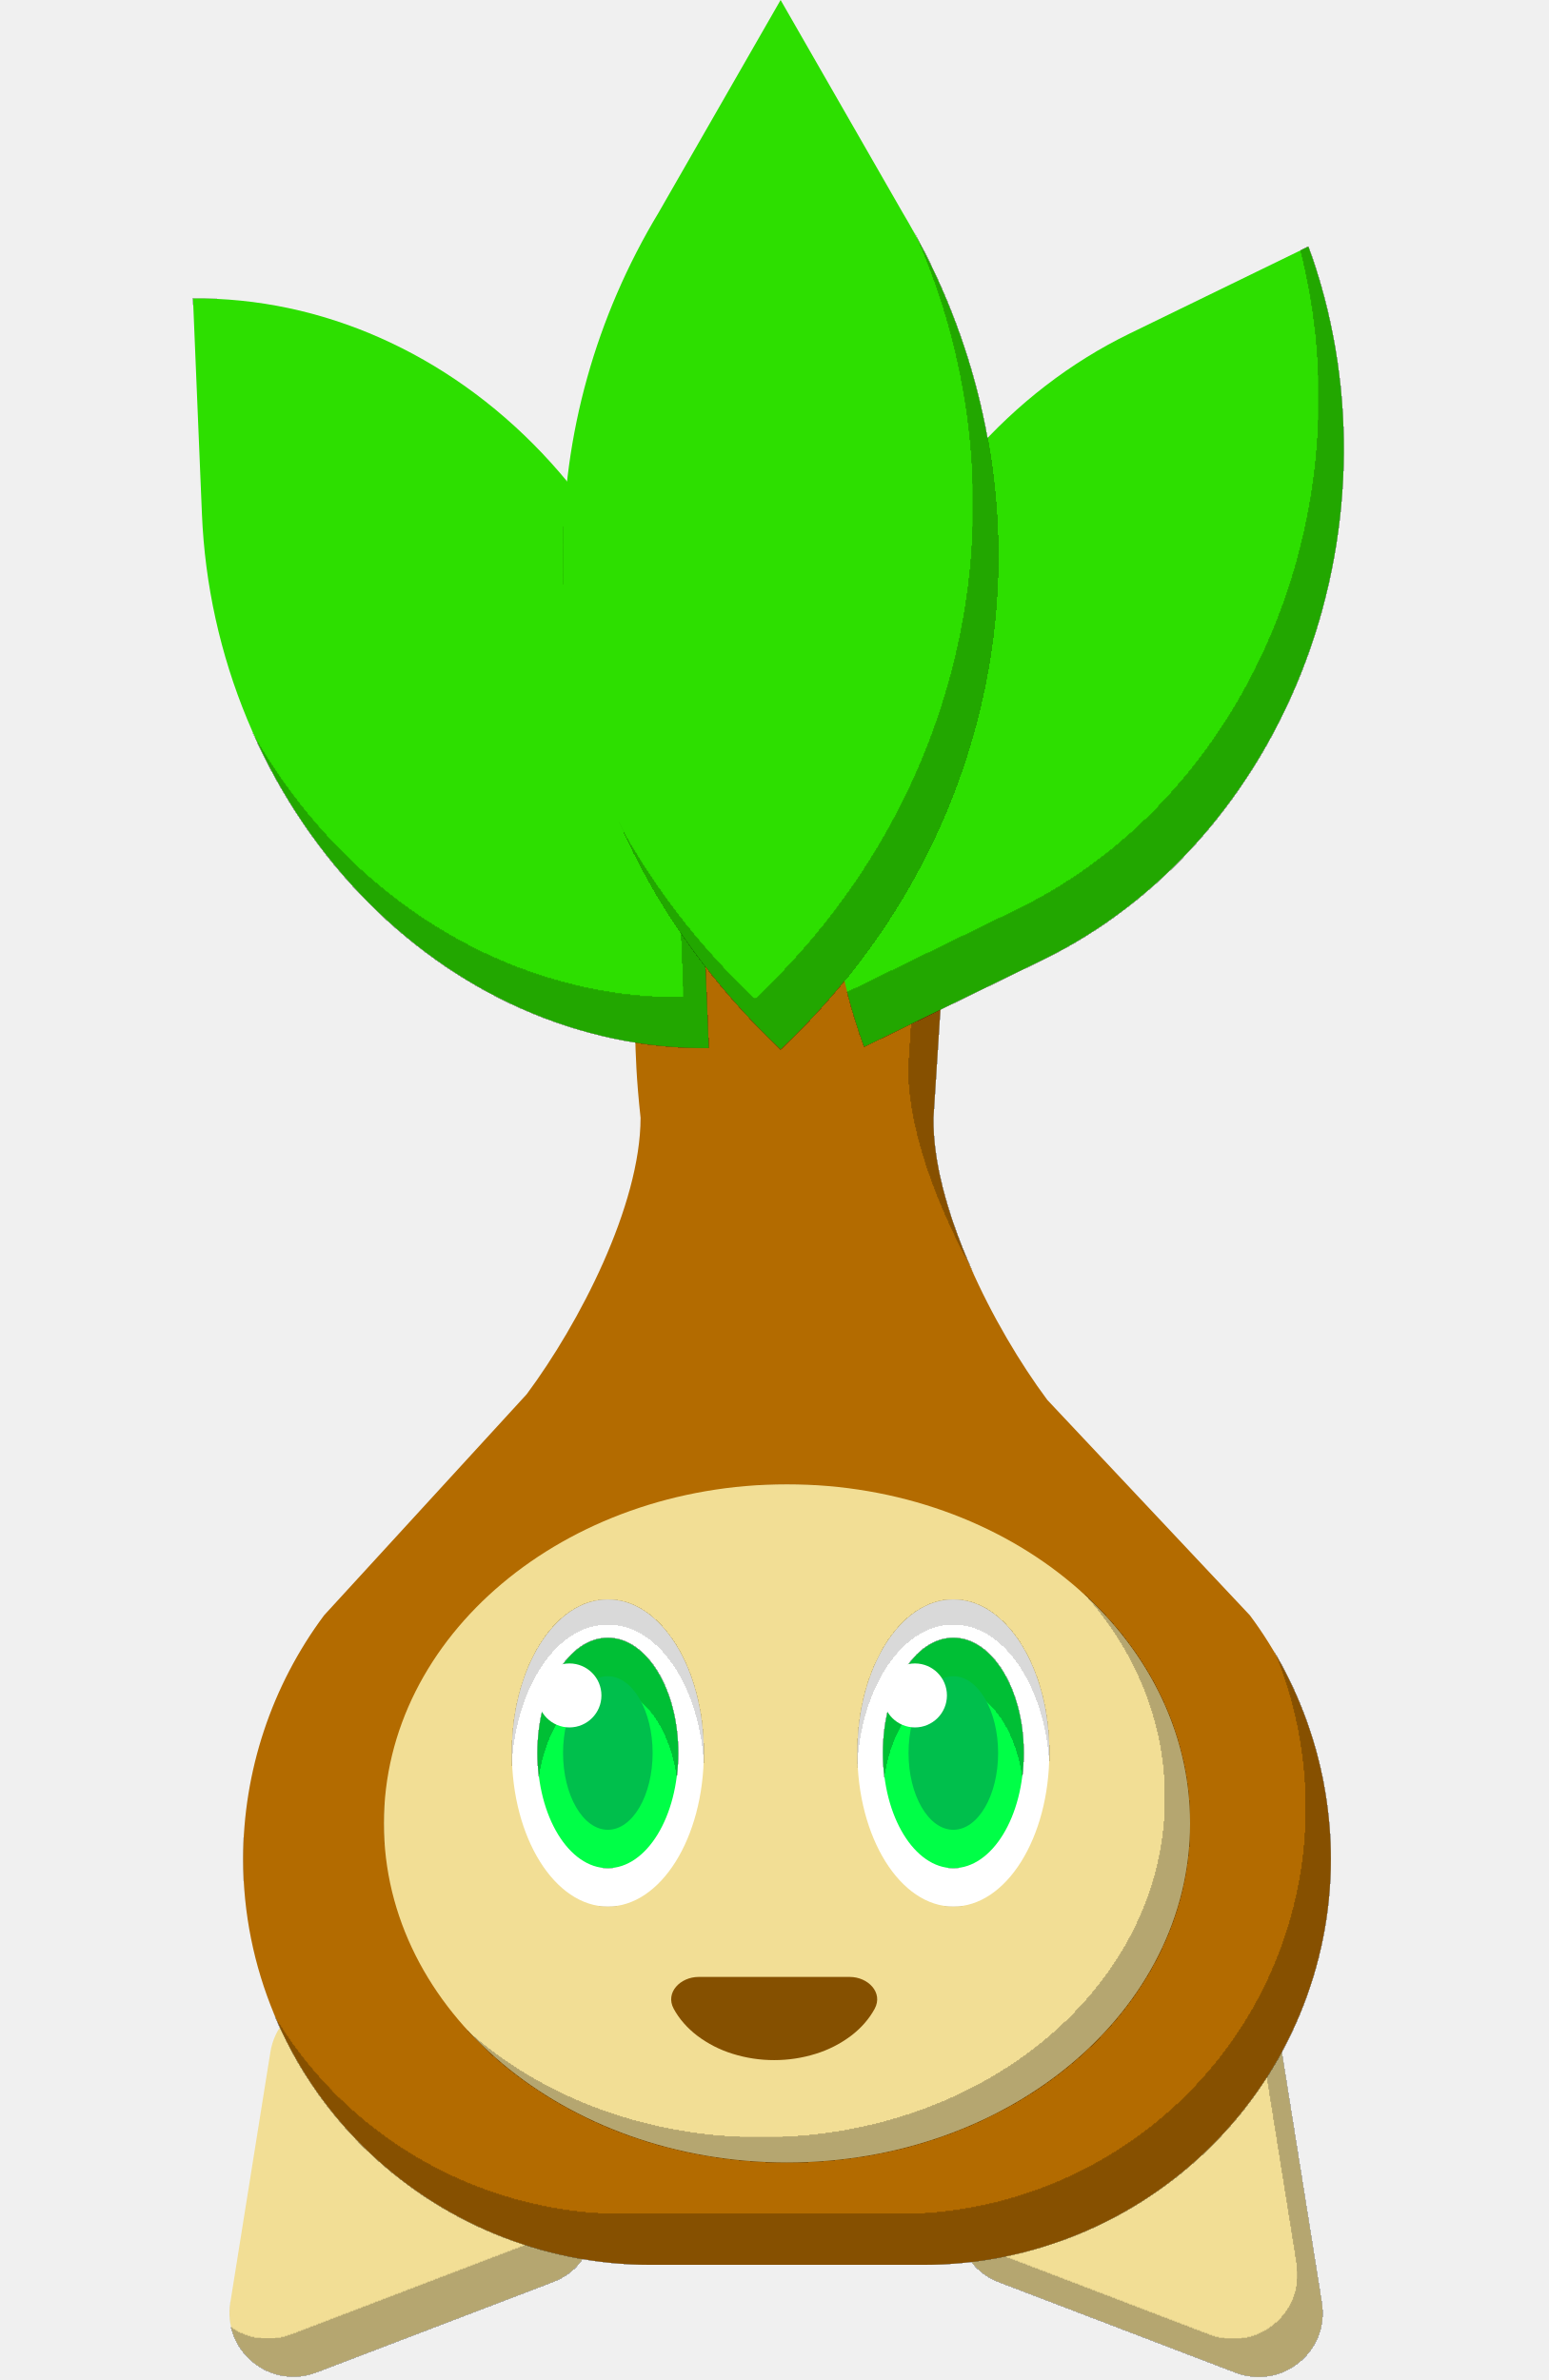
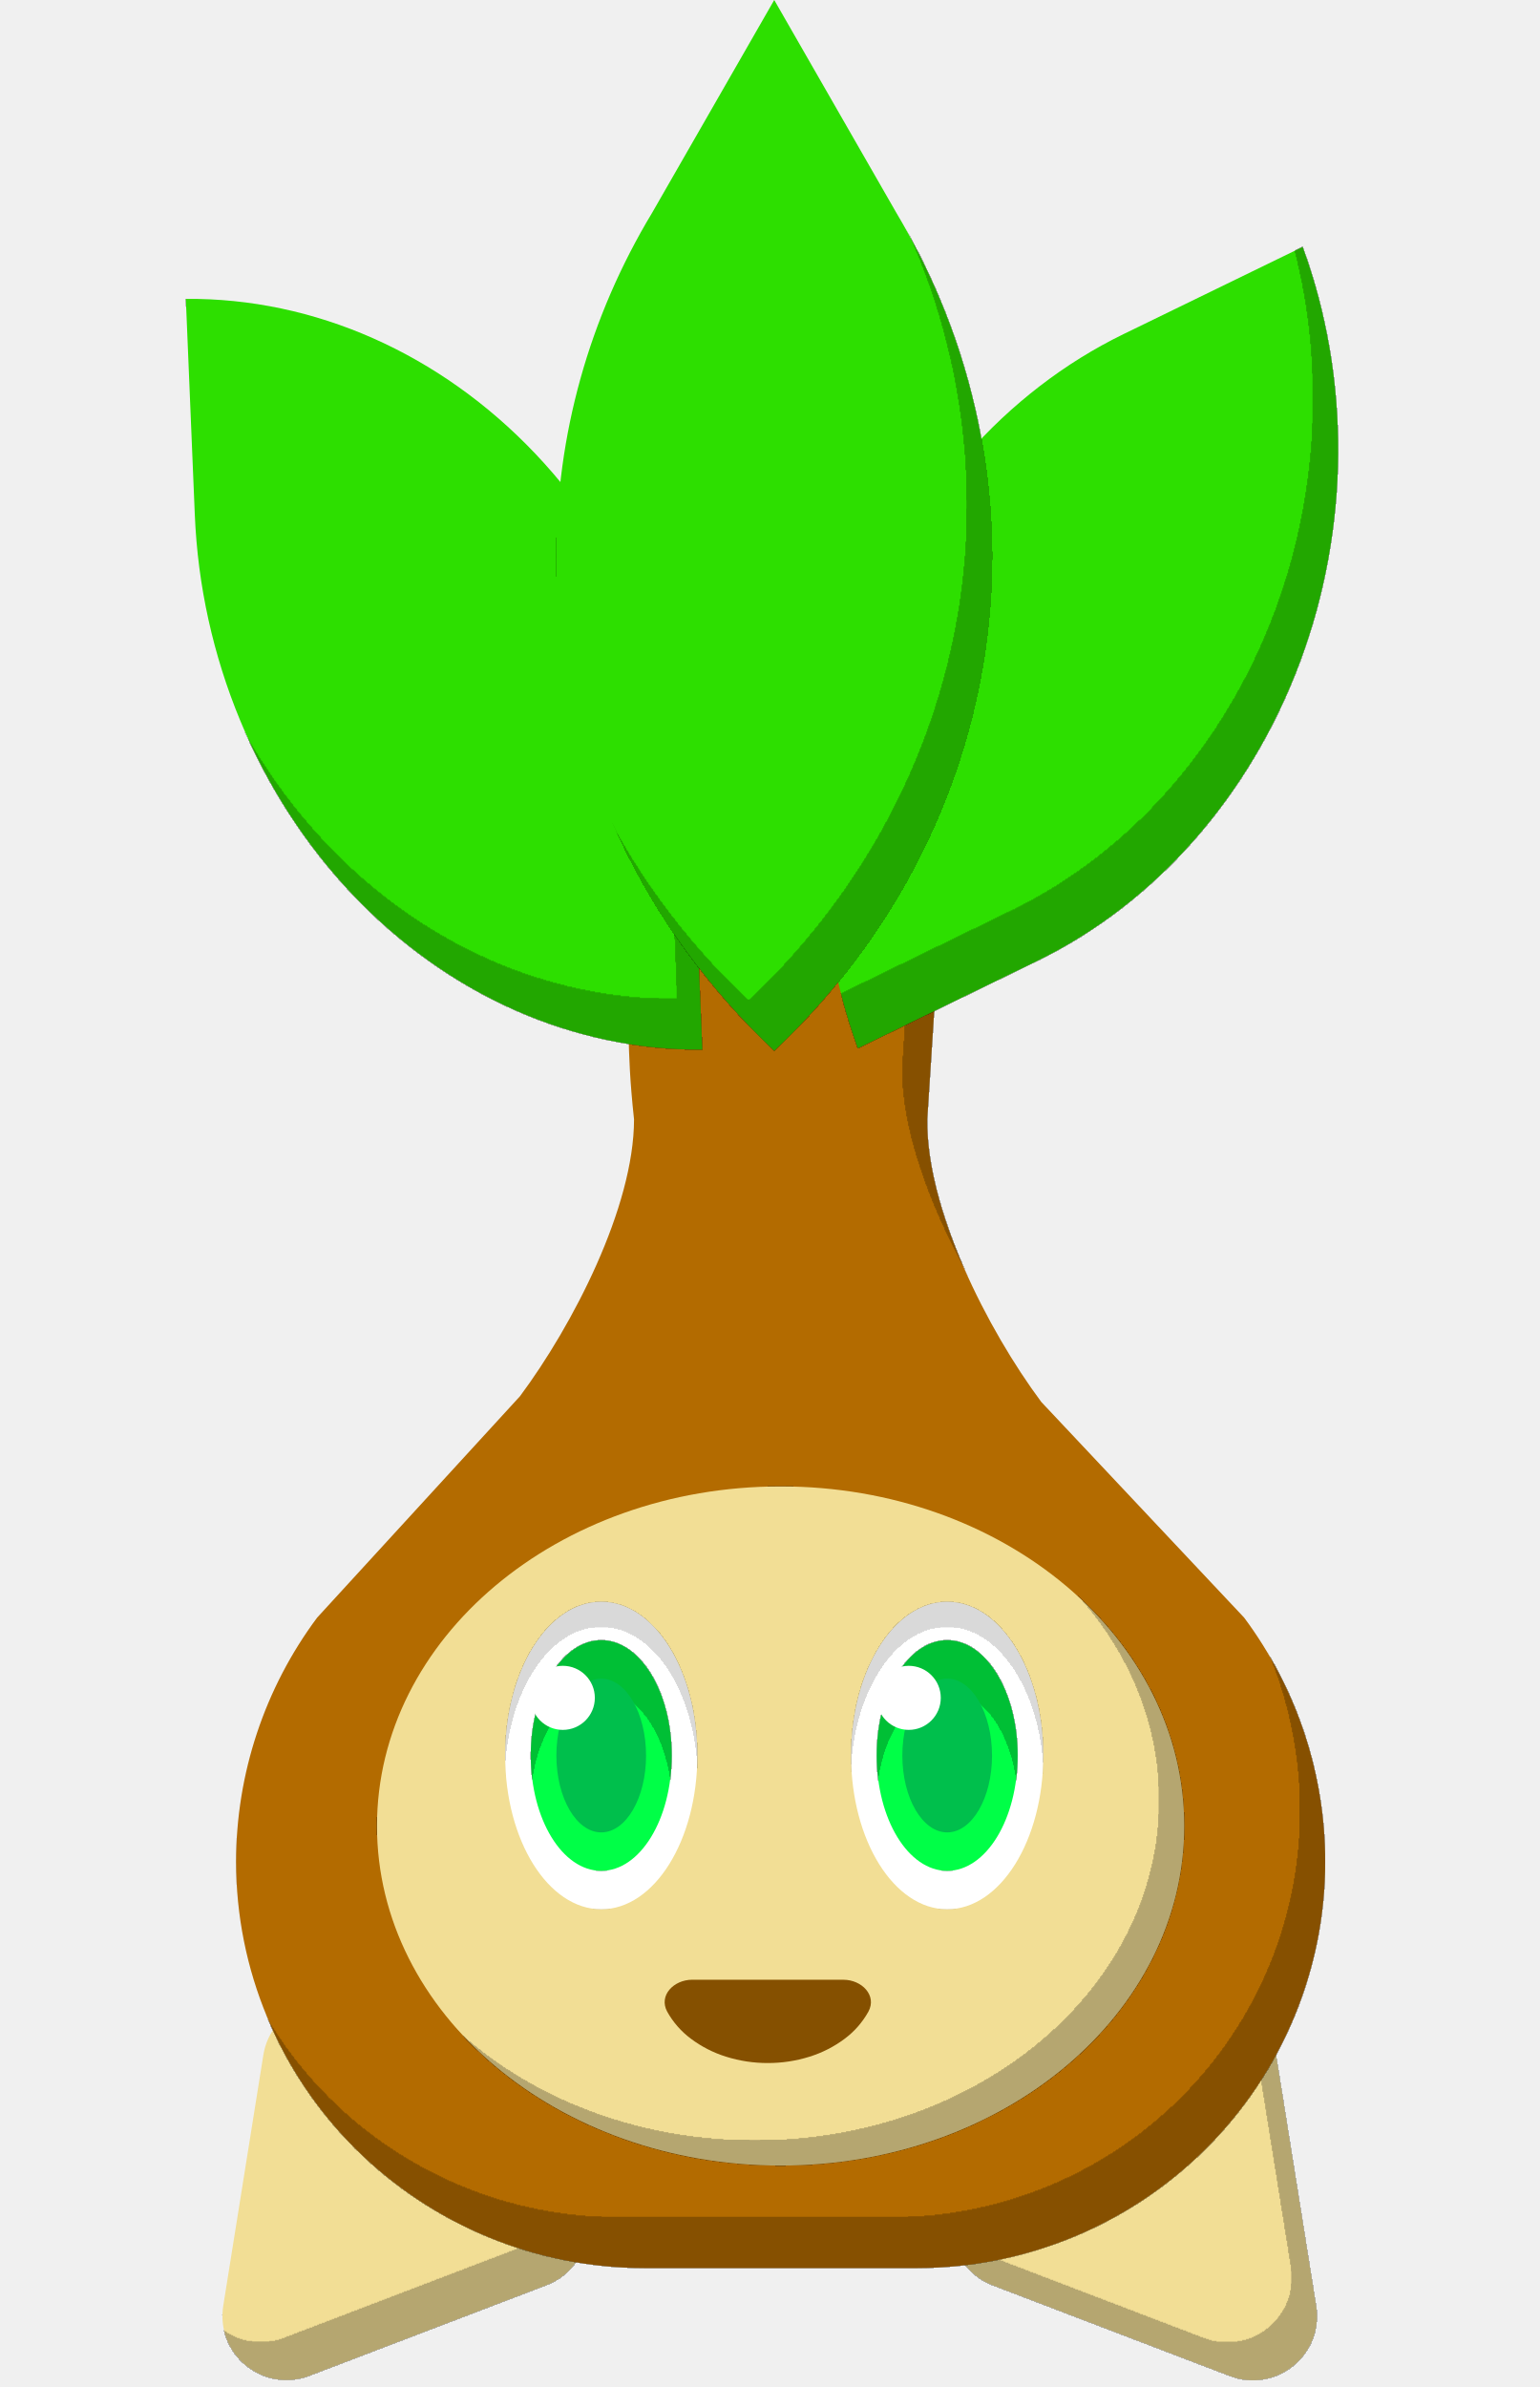
- <svg xmlns="http://www.w3.org/2000/svg" width="121" height="186" fill="none">
-   <g clip-path="url(#a)">
-     <g filter="url(#b)">
-       <path fill="#F2DE95" d="M24.723 185.398c-3.595 1.374-7.33-1.66-6.722-5.46l3.126-19.549c.608-3.8 5.102-5.518 8.09-3.091l15.366 12.481c2.988 2.427 2.228 7.177-1.367 8.552z" />
-     </g>
-     <g filter="url(#c)">
-       <path fill="#F2DE95" d="M103.287 179.958c.608 3.8-3.127 6.833-6.722 5.459l-18.492-7.069c-3.595-1.374-4.355-6.125-1.367-8.551l15.368-12.48c2.987-2.427 7.482-.709 8.089 3.092z" />
-     </g>
-     <g filter="url(#d)">
-       <path fill="#B36B00" d="M72.942 87.357 73.8 74H49.2c.67 6.216.188 7.14.858 13.356-.006 6.859-4.8 16.096-8.902 21.608l-15.83 17.275A31.95 31.95 0 0 0 19 145.286c0 8.411 3.36 16.477 9.343 22.425A32 32 0 0 0 50.897 177h21.206a32 32 0 0 0 22.555-9.289A31.62 31.62 0 0 0 104 145.286a31.95 31.95 0 0 0-6.326-19.047l-15.83-16.832c-4.194-5.634-8.993-15.041-8.902-22.05" />
-     </g>
-     <g filter="url(#e)">
-       <path fill="#2DDF00" d="m81.511 74.996-13.98 6.806c-1.862-5.087-2.803-10.563-2.769-16.116a47.5 47.5 0 0 1 2.967-16.25c1.925-5.174 4.73-9.9 8.252-13.909 3.523-4.008 7.696-7.22 12.281-9.452l13.98-6.806c3.761 10.272 3.69 21.914-.198 32.365-3.887 10.45-11.273 18.854-20.533 23.362" />
-     </g>
-     <g filter="url(#f)">
-       <path fill="#2DDF00" d="m54.688 65.065.698 16.844c-4.972.043-9.94-1.003-14.622-3.078-4.68-2.074-8.983-5.137-12.66-9.013-3.679-3.876-6.66-8.49-8.774-13.577a47 47 0 0 1-3.55-16.073l-.698-16.844c10.041-.086 19.855 4.264 27.283 12.092 7.427 7.828 11.86 18.493 12.323 29.65" />
-     </g>
-     <g filter="url(#g)">
-       <path fill="#2DDF00" d="M44 43.383c-.023-9.388 2.554-18.62 7.476-26.783L61.002 0l9.527 16.6c5.343 8.953 7.91 19.14 7.41 29.399-.702 13.564-6.74 26.397-16.937 36.001-10.182-9.589-16.218-22.397-16.936-35.94C44 45.065 44 44.256 44 43.384" />
-     </g>
-     <g filter="url(#h)">
-       <ellipse cx="61.5" cy="142.5" fill="#F2DE95" rx="31.5" ry="26.5" />
-     </g>
-     <g filter="url(#i)">
-       <ellipse cx="74.5" cy="137" fill="#fff" rx="7.5" ry="12" />
-     </g>
-     <g filter="url(#j)">
-       <ellipse cx="74.5" cy="137" fill="#00FF47" rx="5.5" ry="9" />
-     </g>
-     <path fill="#00BF4C" d="M78 137c0 3.314-1.567 6-3.5 6s-3.5-2.686-3.5-6 1.567-6 3.5-6 3.5 2.686 3.5 6" />
-     <path fill="#fff" d="M74 132.5a2.5 2.5 0 1 1-5 0 2.5 2.5 0 0 1 5 0" />
-     <g filter="url(#k)">
-       <ellipse cx="47.5" cy="137" fill="#fff" rx="7.5" ry="12" />
-     </g>
-     <g filter="url(#l)">
-       <ellipse cx="47.5" cy="137" fill="#00FF47" rx="5.5" ry="9" />
-     </g>
-     <path fill="#00BF4C" d="M51 137c0 3.314-1.567 6-3.5 6s-3.5-2.686-3.5-6 1.567-6 3.5-6 3.5 2.686 3.5 6" />
-     <path fill="#fff" d="M47 132.5a2.5 2.5 0 1 1-5 0 2.5 2.5 0 0 1 5 0" />
-     <path fill="#855000" d="M66.403 154.5c1.434 0 2.633 1.226 1.95 2.487-.427.789-1.053 1.506-1.843 2.109a9 9 0 0 1-2.757 1.409A10.8 10.8 0 0 1 60.5 161a10.8 10.8 0 0 1-3.253-.495 9 9 0 0 1-2.757-1.409c-.79-.603-1.416-1.32-1.843-2.109-.683-1.261.516-2.487 1.95-2.487h11.806" />
+ <svg xmlns="http://www.w3.org/2000/svg" width="69" height="107" fill="none">
+   <g filter="url(#a)">
+     <path fill="#F2DE95" d="M13.87 106.492c-2.065.789-4.21-.953-3.861-3.136l1.795-11.229c.35-2.183 2.93-3.17 4.647-1.775l8.826 7.169c1.717 1.394 1.28 4.123-.785 4.912z" />
  </g>
+   <g filter="url(#b)">
+     <path fill="#F2DE95" d="M58.997 103.367c.349 2.184-1.797 3.926-3.862 3.136l-10.621-4.06c-2.066-.789-2.502-3.518-.786-4.912l8.828-7.169c1.716-1.393 4.297-.406 4.646 1.777z" />
+   </g>
+   <g filter="url(#c)">
+     <path fill="#B36B00" d="m41.566 50.178.493-7.672H27.93c.385 3.57.108 4.1.493 7.672-.003 3.939-2.757 9.245-5.114 12.411l-9.092 9.923a18.35 18.35 0 0 0-3.634 10.94c0 4.831 1.93 9.465 5.366 12.881a18.38 18.38 0 0 0 12.956 5.336h12.18c4.86 0 9.52-1.92 12.956-5.336a18.16 18.16 0 0 0 5.366-12.881 18.35 18.35 0 0 0-3.634-10.94l-9.093-9.668c-2.409-3.237-5.165-8.64-5.113-12.666" />
+   </g>
+   <g filter="url(#d)">
+     <path fill="#2DDF00" d="m46.488 43.078-8.03 3.909a26.5 26.5 0 0 1-1.59-9.257 27.3 27.3 0 0 1 1.704-9.333c1.105-2.973 2.716-5.688 4.74-7.99s4.42-4.148 7.054-5.43l8.03-3.909c2.16 5.9 2.12 12.588-.114 18.59s-6.475 10.83-11.794 13.42" />
+   </g>
+   <g filter="url(#e)">
+     <path fill="#2DDF00" d="m31.081 37.374.401 9.675c-2.856.024-5.71-.577-8.398-1.768-2.69-1.192-5.16-2.951-7.273-5.178s-3.825-4.876-5.04-7.798a27 27 0 0 1-2.038-9.232l-.402-9.675c5.768-.05 11.406 2.448 15.672 6.945s6.812 10.622 7.078 17.03" />
+   </g>
+   <g filter="url(#f)">
+     <path fill="#2DDF00" d="M24.942 24.919c-.013-5.392 1.467-10.695 4.294-15.384L34.708 0l5.472 9.535c3.07 5.143 4.544 10.994 4.256 16.887-.403 7.79-3.87 15.162-9.728 20.679-5.848-5.508-9.315-12.865-9.728-20.644-.038-.572-.038-1.037-.038-1.538" />
+   </g>
+   <g filter="url(#g)">
+     <ellipse cx="34.994" cy="81.852" fill="#F2DE95" rx="18.094" ry="15.222" />
+   </g>
+   <g filter="url(#h)">
+     <ellipse cx="42.461" cy="78.693" fill="#fff" rx="4.308" ry="6.893" />
+   </g>
+   <g filter="url(#i)">
+     <ellipse cx="42.461" cy="78.693" fill="#00FF47" rx="3.159" ry="5.17" />
+   </g>
+   <path fill="#00BF4C" d="M44.472 78.693c0 1.903-.9 3.446-2.01 3.446-1.111 0-2.011-1.543-2.011-3.446s.9-3.447 2.01-3.447 2.01 1.543 2.01 3.447" />
+   <path fill="#fff" d="M42.174 76.108a1.436 1.436 0 1 1-2.872 0 1.436 1.436 0 0 1 2.872 0" />
+   <g filter="url(#j)">
+     <ellipse cx="26.953" cy="78.693" fill="#fff" rx="4.308" ry="6.893" />
+   </g>
+   <g filter="url(#k)">
+     <ellipse cx="26.953" cy="78.693" fill="#00FF47" rx="3.159" ry="5.17" />
+   </g>
+   <path fill="#00BF4C" d="M28.963 78.693c0 1.903-.9 3.446-2.01 3.446-1.111 0-2.011-1.543-2.011-3.446s.9-3.447 2.01-3.447 2.01 1.543 2.01 3.447" />
+   <path fill="#fff" d="M26.666 76.108a1.436 1.436 0 1 1-2.873 0 1.436 1.436 0 0 1 2.873 0" />
+   <path fill="#855000" d="M37.81 88.745c.824 0 1.513.704 1.12 1.428a3.85 3.85 0 0 1-1.058 1.212 5.2 5.2 0 0 1-1.584.809 6.2 6.2 0 0 1-1.868.284 6.2 6.2 0 0 1-1.869-.284 5.2 5.2 0 0 1-1.584-.81 3.85 3.85 0 0 1-1.058-1.21c-.393-.725.296-1.43 1.12-1.43h6.781" />
  <defs>
-     <filter id="b" width="28.496" height="29.561" x="17.936" y="156.174" color-interpolation-filters="sRGB" filterUnits="userSpaceOnUse">
+     <filter id="a" width="16.368" height="16.98" x="9.971" y="89.706" color-interpolation-filters="sRGB" filterUnits="userSpaceOnUse">
      <feFlood flood-opacity="0" result="BackgroundImageFix" />
      <feBlend in="SourceGraphic" in2="BackgroundImageFix" result="shape" />
      <feColorMatrix in="SourceAlpha" result="hardAlpha" values="0 0 0 0 0 0 0 0 0 0 0 0 0 0 0 0 0 0 127 0" />
-       <feOffset dx="-2" dy="-3" />
+       <feOffset dx="-1.149" dy="-1.723" />
      <feComposite in2="hardAlpha" k2="-1" k3="1" operator="arithmetic" />
      <feColorMatrix values="0 0 0 0 0 0 0 0 0 0 0 0 0 0 0 0 0 0 0.25 0" />
-       <feBlend in2="shape" result="effect1_innerShadow_757_30265" />
+       <feBlend in2="shape" result="effect1_innerShadow_552_1487" />
    </filter>
-     <filter id="c" width="28.496" height="29.561" x="74.857" y="156.193" color-interpolation-filters="sRGB" filterUnits="userSpaceOnUse">
+     <filter id="b" width="16.368" height="16.98" x="42.666" y="89.717" color-interpolation-filters="sRGB" filterUnits="userSpaceOnUse">
      <feFlood flood-opacity="0" result="BackgroundImageFix" />
      <feBlend in="SourceGraphic" in2="BackgroundImageFix" result="shape" />
      <feColorMatrix in="SourceAlpha" result="hardAlpha" values="0 0 0 0 0 0 0 0 0 0 0 0 0 0 0 0 0 0 127 0" />
-       <feOffset dx="-2" dy="-3" />
+       <feOffset dx="-1.149" dy="-1.723" />
      <feComposite in2="hardAlpha" k2="-1" k3="1" operator="arithmetic" />
      <feColorMatrix values="0 0 0 0 0 0 0 0 0 0 0 0 0 0 0 0 0 0 0.25 0" />
-       <feBlend in2="shape" result="effect1_innerShadow_757_30265" />
+       <feBlend in2="shape" result="effect1_innerShadow_552_1487" />
    </filter>
-     <filter id="d" width="85" height="103" x="19" y="74" color-interpolation-filters="sRGB" filterUnits="userSpaceOnUse">
+     <filter id="c" width="48.824" height="59.163" x="10.582" y="42.506" color-interpolation-filters="sRGB" filterUnits="userSpaceOnUse">
      <feFlood flood-opacity="0" result="BackgroundImageFix" />
      <feBlend in="SourceGraphic" in2="BackgroundImageFix" result="shape" />
      <feColorMatrix in="SourceAlpha" result="hardAlpha" values="0 0 0 0 0 0 0 0 0 0 0 0 0 0 0 0 0 0 127 0" />
-       <feOffset dx="-2" dy="-4" />
+       <feOffset dx="-1.149" dy="-2.298" />
      <feComposite in2="hardAlpha" k2="-1" k3="1" operator="arithmetic" />
      <feColorMatrix values="0 0 0 0 0 0 0 0 0 0 0 0 0 0 0 0 0 0 0.25 0" />
-       <feBlend in2="shape" result="effect1_innerShadow_757_30265" />
+       <feBlend in2="shape" result="effect1_innerShadow_552_1487" />
    </filter>
-     <filter id="e" width="40.25" height="62.532" x="64.762" y="19.269" color-interpolation-filters="sRGB" filterUnits="userSpaceOnUse">
+     <filter id="d" width="23.12" height="35.919" x="36.867" y="11.068" color-interpolation-filters="sRGB" filterUnits="userSpaceOnUse">
      <feFlood flood-opacity="0" result="BackgroundImageFix" />
      <feBlend in="SourceGraphic" in2="BackgroundImageFix" result="shape" />
      <feColorMatrix in="SourceAlpha" result="hardAlpha" values="0 0 0 0 0 0 0 0 0 0 0 0 0 0 0 0 0 0 127 0" />
-       <feOffset dx="-2" dy="-4" />
+       <feOffset dx="-1.149" dy="-2.298" />
      <feComposite in2="hardAlpha" k2="-1" k3="1" operator="arithmetic" />
      <feColorMatrix values="0 0 0 0 0 0 0 0 0 0 0 0 0 0 0 0 0 0 0.25 0" />
-       <feBlend in2="shape" result="effect1_innerShadow_757_30265" />
+       <feBlend in2="shape" result="effect1_innerShadow_552_1487" />
    </filter>
-     <filter id="f" width="40.305" height="58.587" x="15.082" y="23.323" color-interpolation-filters="sRGB" filterUnits="userSpaceOnUse">
+     <filter id="e" width="23.151" height="33.653" x="8.332" y="13.397" color-interpolation-filters="sRGB" filterUnits="userSpaceOnUse">
      <feFlood flood-opacity="0" result="BackgroundImageFix" />
      <feBlend in="SourceGraphic" in2="BackgroundImageFix" result="shape" />
      <feColorMatrix in="SourceAlpha" result="hardAlpha" values="0 0 0 0 0 0 0 0 0 0 0 0 0 0 0 0 0 0 127 0" />
-       <feOffset dx="-2" dy="-4" />
+       <feOffset dx="-1.149" dy="-2.298" />
      <feComposite in2="hardAlpha" k2="-1" k3="1" operator="arithmetic" />
      <feColorMatrix values="0 0 0 0 0 0 0 0 0 0 0 0 0 0 0 0 0 0 0.25 0" />
-       <feBlend in2="shape" result="effect1_innerShadow_757_30265" />
+       <feBlend in2="shape" result="effect1_innerShadow_552_1487" />
    </filter>
-     <filter id="g" width="34" height="82" x="44" y="0" color-interpolation-filters="sRGB" filterUnits="userSpaceOnUse">
+     <filter id="f" width="19.53" height="47.101" x="24.942" y="0" color-interpolation-filters="sRGB" filterUnits="userSpaceOnUse">
      <feFlood flood-opacity="0" result="BackgroundImageFix" />
      <feBlend in="SourceGraphic" in2="BackgroundImageFix" result="shape" />
      <feColorMatrix in="SourceAlpha" result="hardAlpha" values="0 0 0 0 0 0 0 0 0 0 0 0 0 0 0 0 0 0 127 0" />
-       <feOffset dx="-2" dy="-4" />
+       <feOffset dx="-1.149" dy="-2.298" />
      <feComposite in2="hardAlpha" k2="-1" k3="1" operator="arithmetic" />
      <feColorMatrix values="0 0 0 0 0 0 0 0 0 0 0 0 0 0 0 0 0 0 0.25 0" />
-       <feBlend in2="shape" result="effect1_innerShadow_757_30265" />
+       <feBlend in2="shape" result="effect1_innerShadow_552_1487" />
    </filter>
-     <filter id="h" width="63" height="53" x="30" y="116" color-interpolation-filters="sRGB" filterUnits="userSpaceOnUse">
+     <filter id="g" width="36.187" height="30.443" x="16.9" y="66.63" color-interpolation-filters="sRGB" filterUnits="userSpaceOnUse">
      <feFlood flood-opacity="0" result="BackgroundImageFix" />
      <feBlend in="SourceGraphic" in2="BackgroundImageFix" result="shape" />
      <feColorMatrix in="SourceAlpha" result="hardAlpha" values="0 0 0 0 0 0 0 0 0 0 0 0 0 0 0 0 0 0 127 0" />
-       <feOffset dx="-2" dy="-2" />
+       <feOffset dx="-1.149" dy="-1.149" />
      <feComposite in2="hardAlpha" k2="-1" k3="1" operator="arithmetic" />
      <feColorMatrix values="0 0 0 0 0 0 0 0 0 0 0 0 0 0 0 0 0 0 0.25 0" />
-       <feBlend in2="shape" result="effect1_innerShadow_757_30265" />
+       <feBlend in2="shape" result="effect1_innerShadow_552_1487" />
    </filter>
-     <filter id="i" width="15" height="24" x="67" y="125" color-interpolation-filters="sRGB" filterUnits="userSpaceOnUse">
+     <filter id="h" width="8.616" height="13.786" x="38.153" y="71.8" color-interpolation-filters="sRGB" filterUnits="userSpaceOnUse">
      <feFlood flood-opacity="0" result="BackgroundImageFix" />
      <feBlend in="SourceGraphic" in2="BackgroundImageFix" result="shape" />
      <feColorMatrix in="SourceAlpha" result="hardAlpha" values="0 0 0 0 0 0 0 0 0 0 0 0 0 0 0 0 0 0 127 0" />
-       <feOffset dy="2" />
+       <feOffset dy="1.149" />
      <feComposite in2="hardAlpha" k2="-1" k3="1" operator="arithmetic" />
      <feColorMatrix values="0 0 0 0 0 0 0 0 0 0 0 0 0 0 0 0 0 0 0.15 0" />
-       <feBlend in2="shape" result="effect1_innerShadow_757_30265" />
+       <feBlend in2="shape" result="effect1_innerShadow_552_1487" />
    </filter>
-     <filter id="j" width="11" height="18" x="69" y="128" color-interpolation-filters="sRGB" filterUnits="userSpaceOnUse">
+     <filter id="i" width="6.318" height="10.339" x="39.302" y="73.523" color-interpolation-filters="sRGB" filterUnits="userSpaceOnUse">
      <feFlood flood-opacity="0" result="BackgroundImageFix" />
      <feBlend in="SourceGraphic" in2="BackgroundImageFix" result="shape" />
      <feColorMatrix in="SourceAlpha" result="hardAlpha" values="0 0 0 0 0 0 0 0 0 0 0 0 0 0 0 0 0 0 127 0" />
-       <feOffset dy="4" />
+       <feOffset dy="2.298" />
      <feComposite in2="hardAlpha" k2="-1" k3="1" operator="arithmetic" />
      <feColorMatrix values="0 0 0 0 0 0 0 0 0 0 0 0 0 0 0 0 0 0 0.25 0" />
-       <feBlend in2="shape" result="effect1_innerShadow_757_30265" />
+       <feBlend in2="shape" result="effect1_innerShadow_552_1487" />
    </filter>
-     <filter id="k" width="15" height="24" x="40" y="125" color-interpolation-filters="sRGB" filterUnits="userSpaceOnUse">
+     <filter id="j" width="8.616" height="13.786" x="22.645" y="71.8" color-interpolation-filters="sRGB" filterUnits="userSpaceOnUse">
      <feFlood flood-opacity="0" result="BackgroundImageFix" />
      <feBlend in="SourceGraphic" in2="BackgroundImageFix" result="shape" />
      <feColorMatrix in="SourceAlpha" result="hardAlpha" values="0 0 0 0 0 0 0 0 0 0 0 0 0 0 0 0 0 0 127 0" />
-       <feOffset dy="2" />
+       <feOffset dy="1.149" />
      <feComposite in2="hardAlpha" k2="-1" k3="1" operator="arithmetic" />
      <feColorMatrix values="0 0 0 0 0 0 0 0 0 0 0 0 0 0 0 0 0 0 0.15 0" />
-       <feBlend in2="shape" result="effect1_innerShadow_757_30265" />
+       <feBlend in2="shape" result="effect1_innerShadow_552_1487" />
    </filter>
-     <filter id="l" width="11" height="18" x="42" y="128" color-interpolation-filters="sRGB" filterUnits="userSpaceOnUse">
+     <filter id="k" width="6.318" height="10.339" x="23.794" y="73.523" color-interpolation-filters="sRGB" filterUnits="userSpaceOnUse">
      <feFlood flood-opacity="0" result="BackgroundImageFix" />
      <feBlend in="SourceGraphic" in2="BackgroundImageFix" result="shape" />
      <feColorMatrix in="SourceAlpha" result="hardAlpha" values="0 0 0 0 0 0 0 0 0 0 0 0 0 0 0 0 0 0 127 0" />
-       <feOffset dy="4" />
+       <feOffset dy="2.298" />
      <feComposite in2="hardAlpha" k2="-1" k3="1" operator="arithmetic" />
      <feColorMatrix values="0 0 0 0 0 0 0 0 0 0 0 0 0 0 0 0 0 0 0.25 0" />
-       <feBlend in2="shape" result="effect1_innerShadow_757_30265" />
+       <feBlend in2="shape" result="effect1_innerShadow_552_1487" />
    </filter>
-     <clipPath id="a">
-       <path fill="#fff" d="M0 0h121v186H0z" />
-     </clipPath>
  </defs>
</svg>
